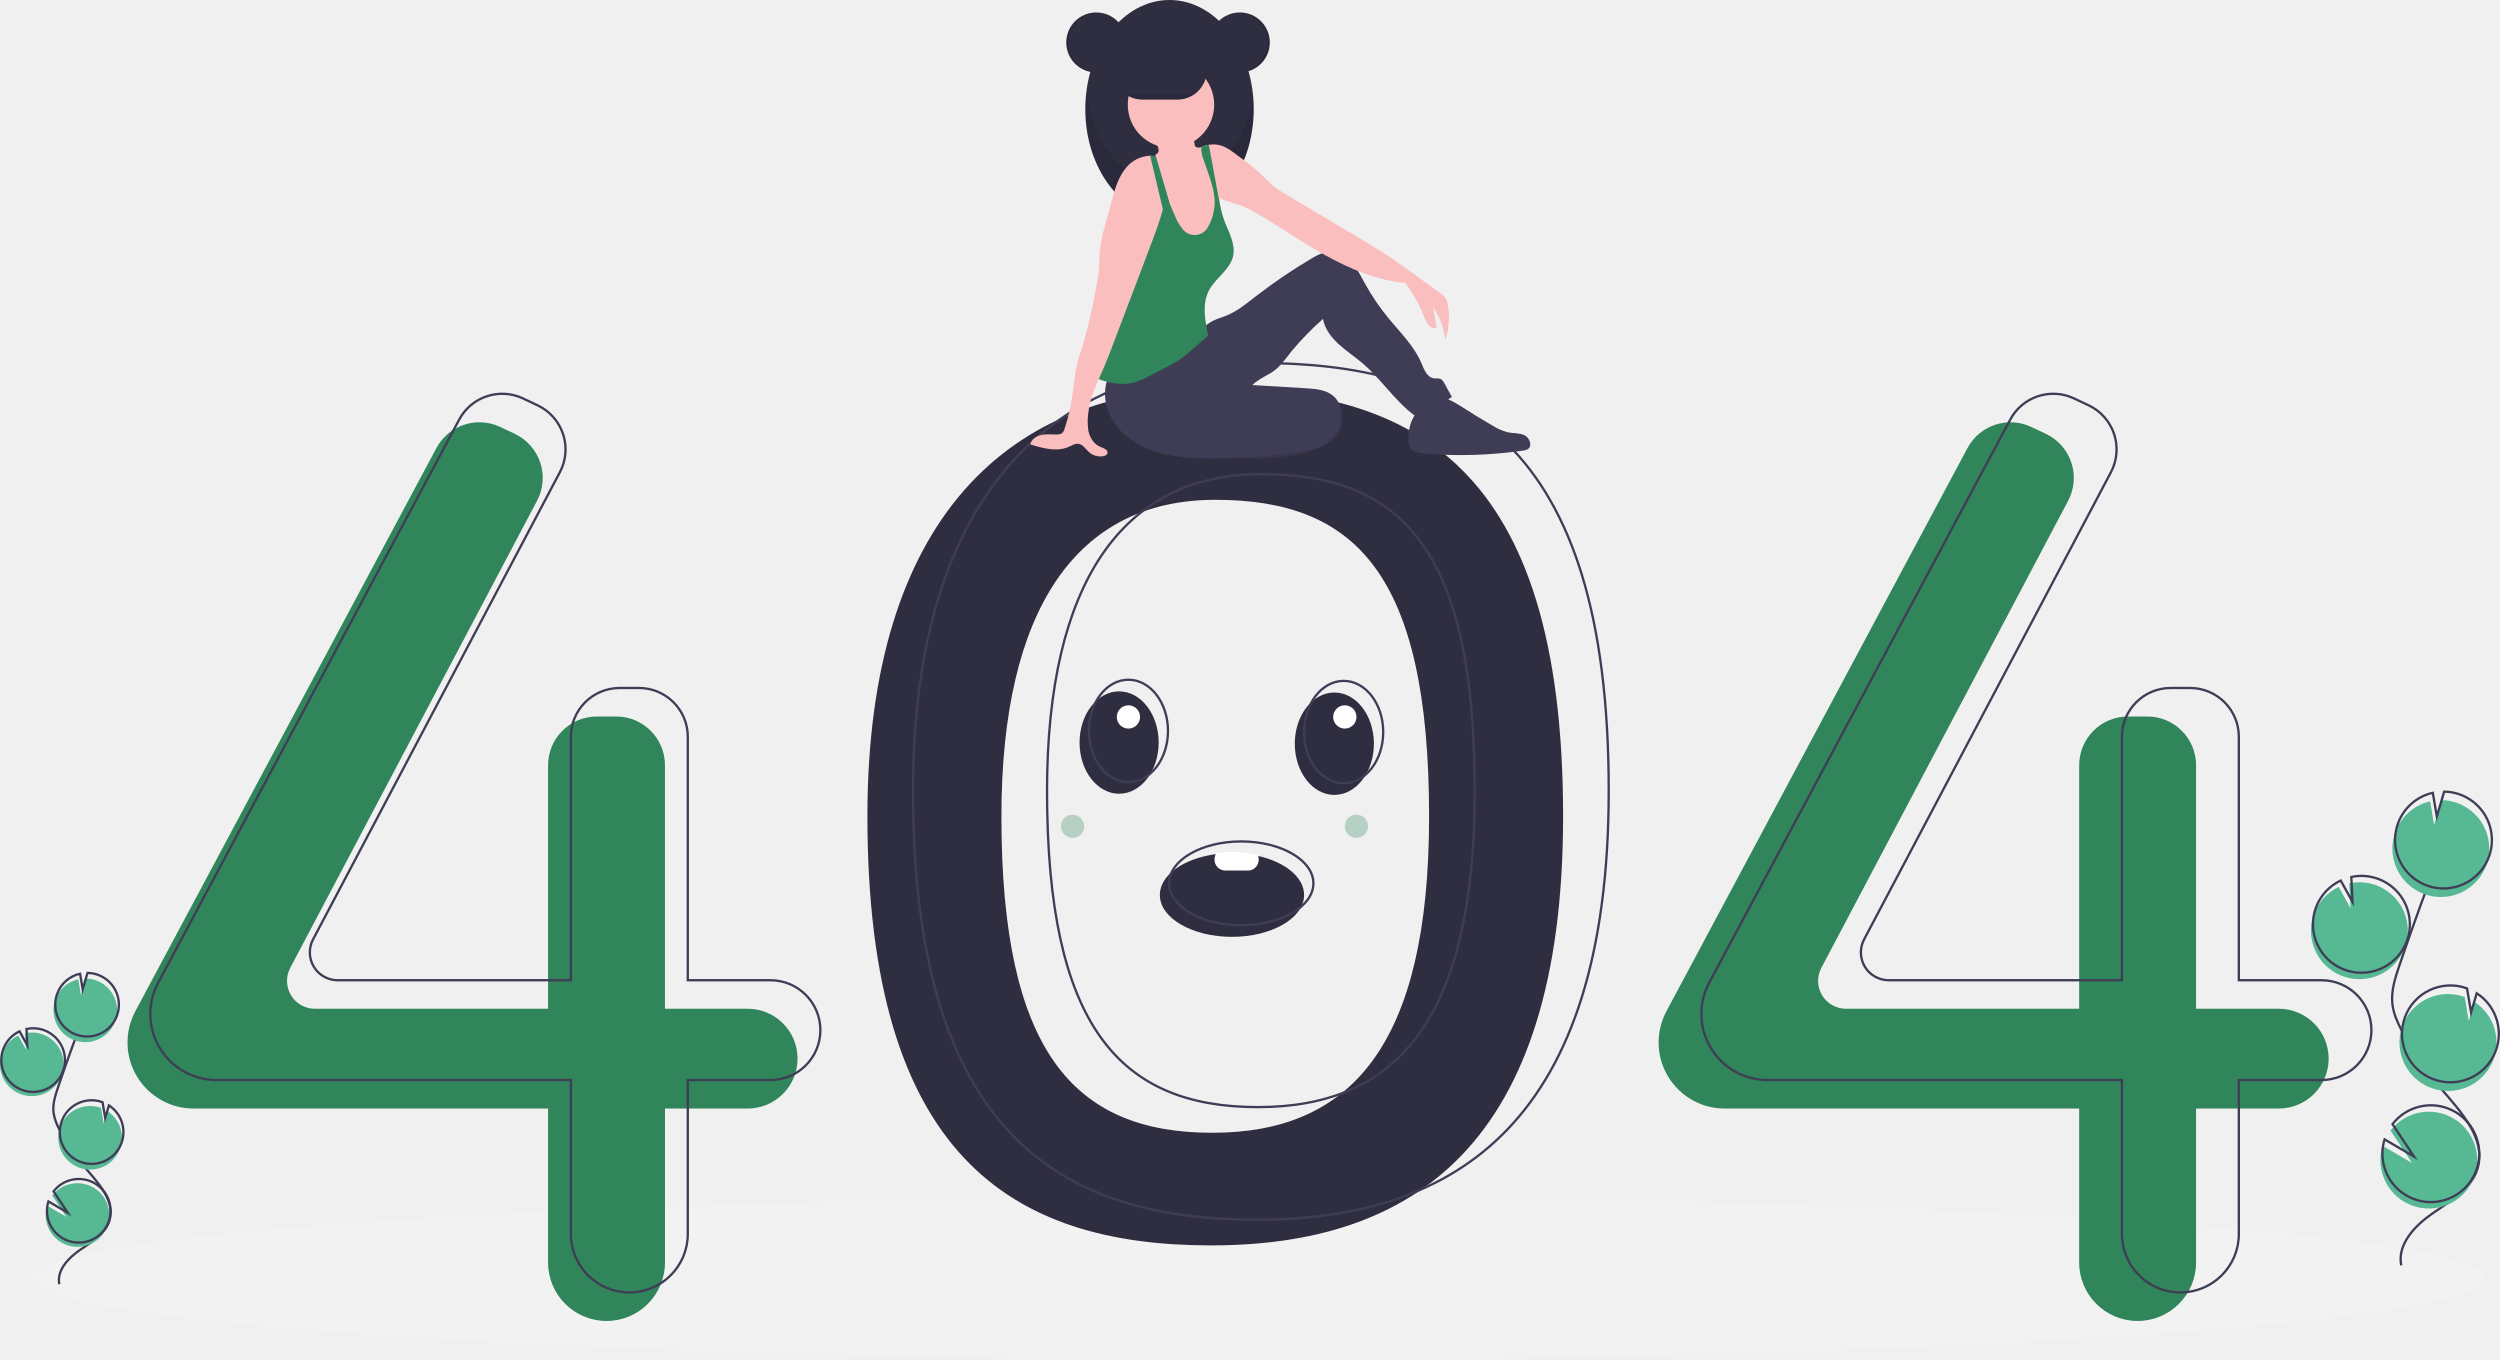
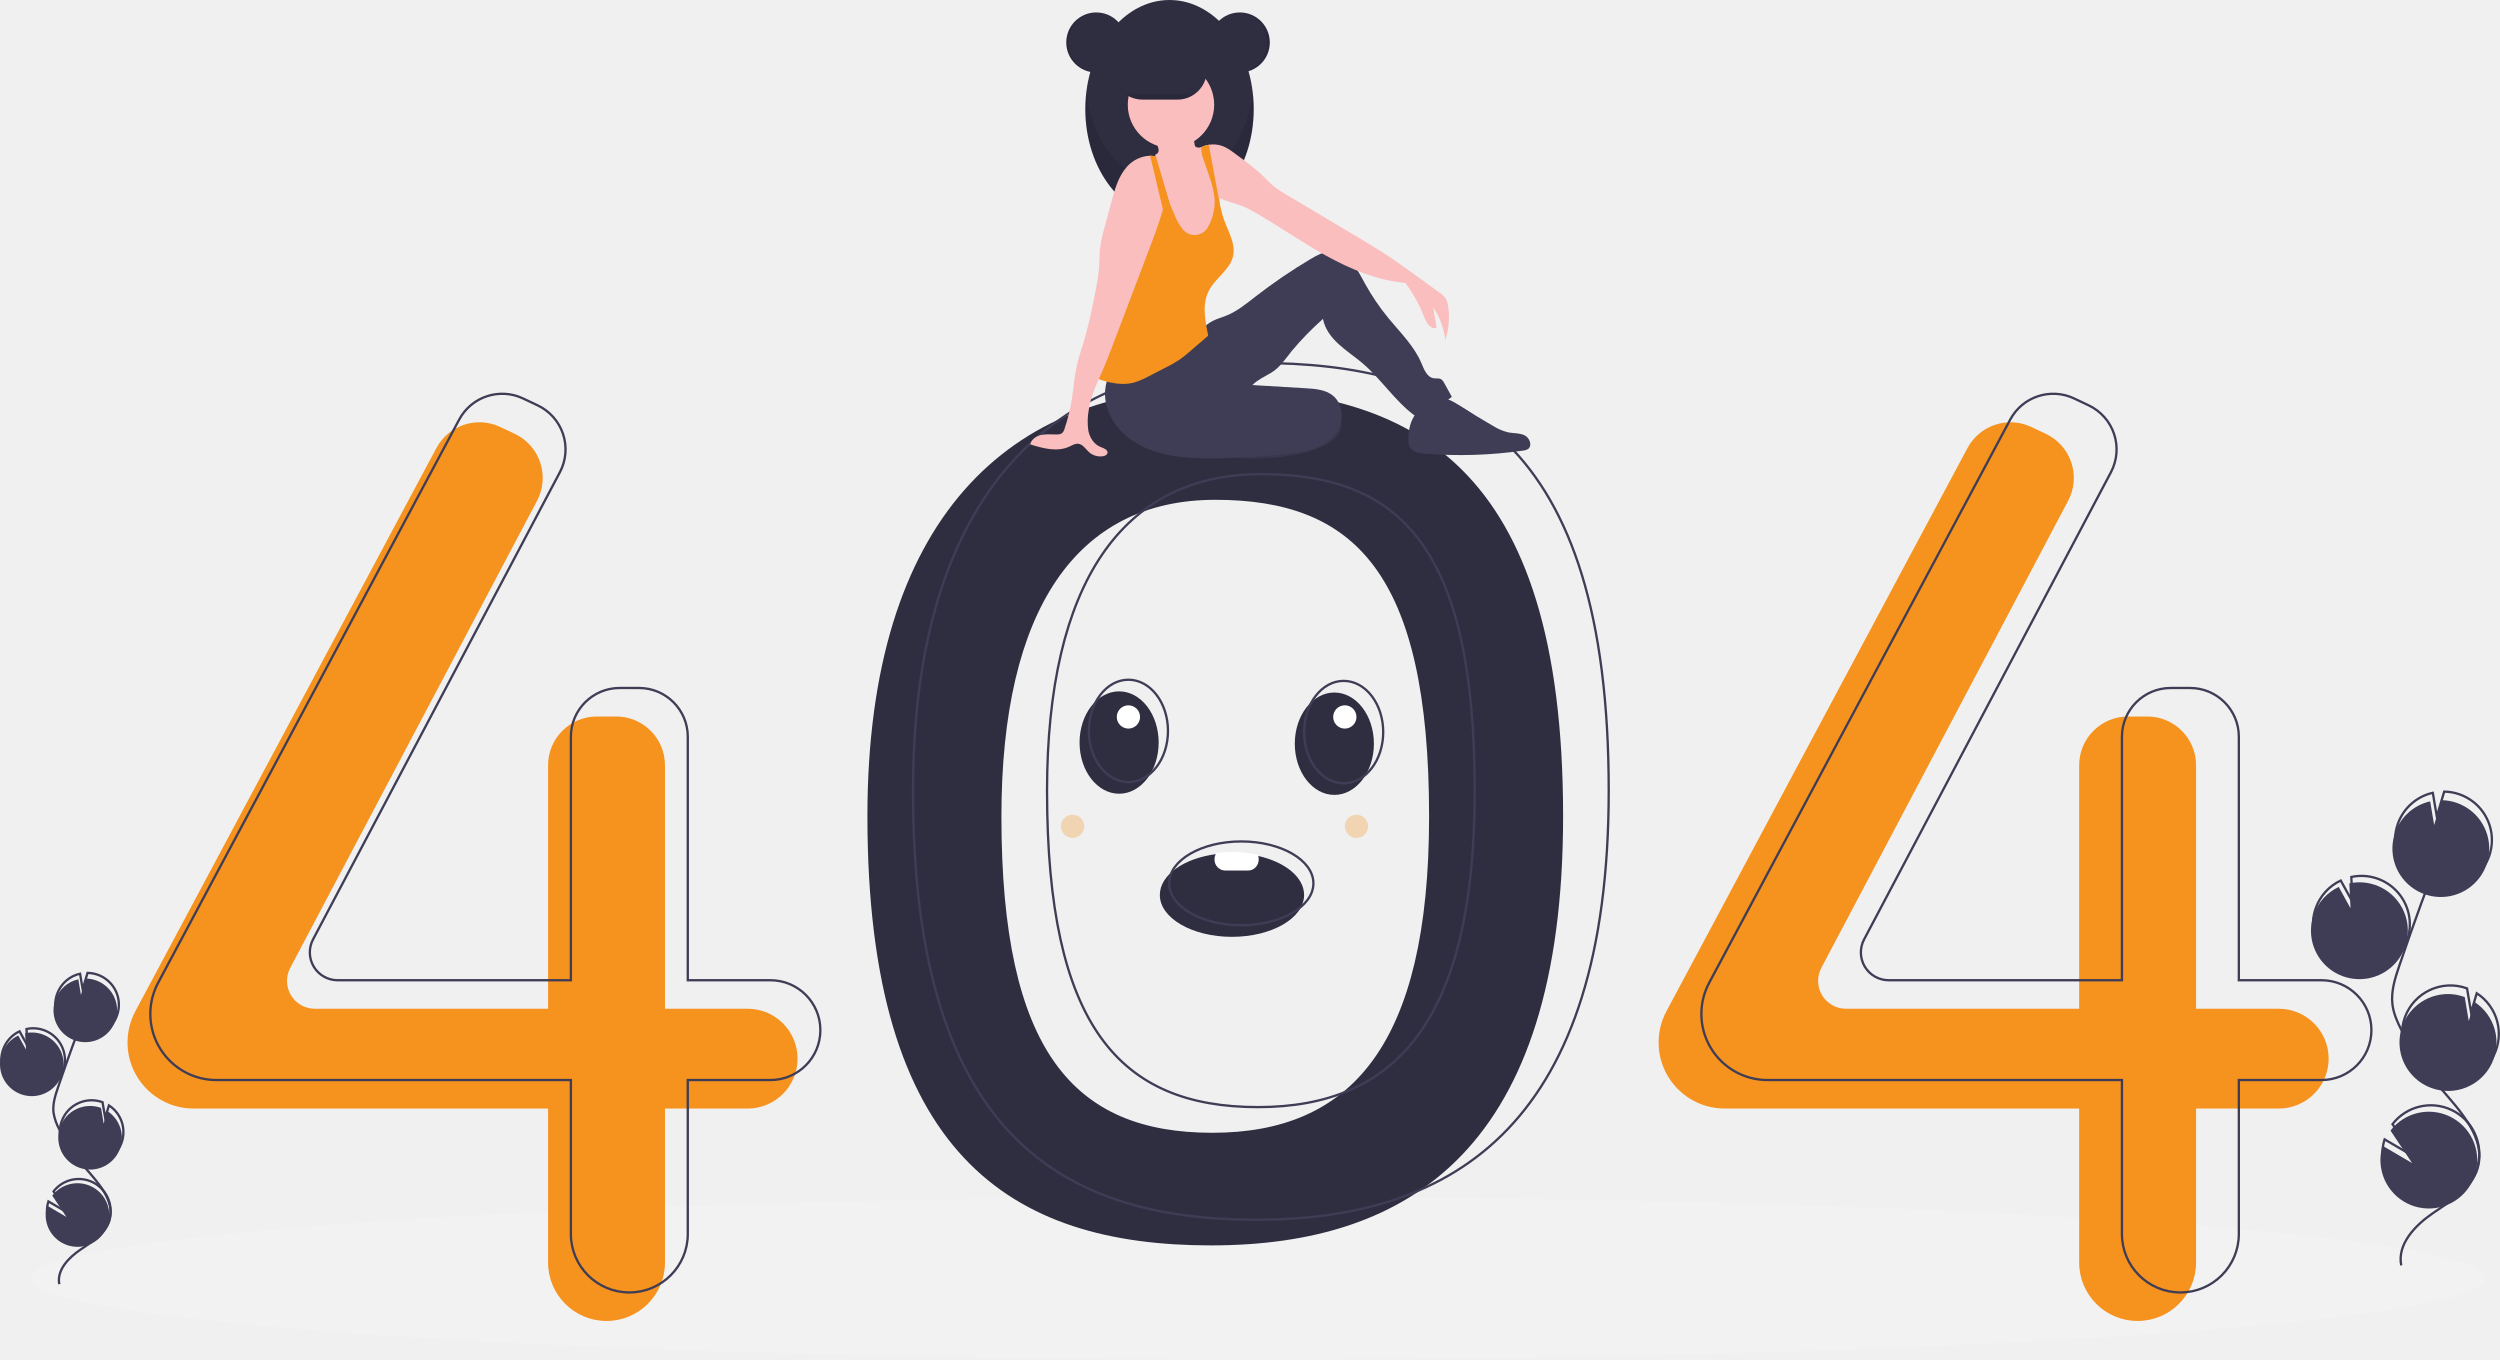
<svg xmlns="http://www.w3.org/2000/svg" data-name="Layer 1" width="1074.392" height="584.231">
  <ellipse cx="540.643" cy="549.309" rx="527.5" ry="34.922" fill="#f2f2f2" />
  <path d="M520.426 167.01c-85.944 0-147.651 55.14-147.651 183.798 0 145.813 61.707 184.41 147.65 184.41s151.328-42.273 151.328-184.41c0-151.94-65.383-183.798-151.327-183.798zm.565 319.808c-59.527 0-90.626-34.923-90.626-135.916 0-89.112 32.372-136.105 91.899-136.105s91.899 30.868 91.899 136.105c0 98.447-33.646 135.916-93.172 135.916z" fill="#2f2e41" />
-   <path d="M321.311 433.517h-35.534v-104.64a20.956 20.956 0 0 0-20.956-20.956h-8.326a20.956 20.956 0 0 0-20.956 20.956v104.64h-100.23a11.963 11.963 0 0 1-10.578-17.552l106.083-200.78a20.956 20.956 0 0 0-9.58-28.74l-6.263-2.957a20.956 20.956 0 0 0-27.43 9.07L58.162 434.591a28.416 28.416 0 0 0-3.357 13.396 28.416 28.416 0 0 0 28.416 28.416H235.54v66.167a25.119 25.119 0 0 0 25.119 25.12 25.119 25.119 0 0 0 25.119-25.12v-66.167h35.534a21.443 21.443 0 0 0 21.443-21.443 21.443 21.443 0 0 0-21.443-21.443zM979.308 433.517h-35.534v-104.64a20.956 20.956 0 0 0-20.956-20.956h-8.327a20.956 20.956 0 0 0-20.956 20.956v104.64h-100.23a11.963 11.963 0 0 1-10.577-17.552l106.082-200.78a20.956 20.956 0 0 0-9.58-28.74l-6.263-2.957a20.956 20.956 0 0 0-27.429 9.07L716.157 434.591a28.416 28.416 0 0 0-3.356 13.396 28.416 28.416 0 0 0 28.416 28.416h152.318v66.167a25.119 25.119 0 0 0 25.12 25.12 25.119 25.119 0 0 0 25.118-25.12v-66.167h35.535a21.443 21.443 0 0 0 21.443-21.443 21.443 21.443 0 0 0-21.443-21.443z" fill="#30855a" />
+   <path d="M321.311 433.517h-35.534v-104.64a20.956 20.956 0 0 0-20.956-20.956h-8.326a20.956 20.956 0 0 0-20.956 20.956v104.64h-100.23a11.963 11.963 0 0 1-10.578-17.552l106.083-200.78a20.956 20.956 0 0 0-9.58-28.74l-6.263-2.957a20.956 20.956 0 0 0-27.43 9.07L58.162 434.591a28.416 28.416 0 0 0-3.357 13.396 28.416 28.416 0 0 0 28.416 28.416H235.54v66.167a25.119 25.119 0 0 0 25.119 25.12 25.119 25.119 0 0 0 25.119-25.12v-66.167h35.534a21.443 21.443 0 0 0 21.443-21.443 21.443 21.443 0 0 0-21.443-21.443zM979.308 433.517h-35.534v-104.64a20.956 20.956 0 0 0-20.956-20.956h-8.327a20.956 20.956 0 0 0-20.956 20.956v104.64h-100.23a11.963 11.963 0 0 1-10.577-17.552l106.082-200.78a20.956 20.956 0 0 0-9.58-28.74l-6.263-2.957a20.956 20.956 0 0 0-27.429 9.07L716.157 434.591a28.416 28.416 0 0 0-3.356 13.396 28.416 28.416 0 0 0 28.416 28.416h152.318v66.167a25.119 25.119 0 0 0 25.12 25.12 25.119 25.119 0 0 0 25.118-25.12v-66.167h35.535a21.443 21.443 0 0 0 21.443-21.443 21.443 21.443 0 0 0-21.443-21.443z" fill="#f6921e" />
  <path d="M331.114 421.264H295.58v-104.64a20.956 20.956 0 0 0-20.956-20.956h-8.327a20.956 20.956 0 0 0-20.956 20.956v104.64h-100.23a11.963 11.963 0 0 1-10.577-17.552l106.082-200.78a20.956 20.956 0 0 0-9.58-28.74l-6.263-2.957a20.956 20.956 0 0 0-27.429 9.07L67.963 422.338a28.416 28.416 0 0 0-3.356 13.396 28.416 28.416 0 0 0 28.416 28.416H245.34v66.167a25.119 25.119 0 0 0 25.12 25.119 25.119 25.119 0 0 0 25.119-25.12V464.15h35.534a21.443 21.443 0 0 0 21.443-21.443 21.443 21.443 0 0 0-21.443-21.443zM997.688 421.264h-35.535v-104.64a20.956 20.956 0 0 0-20.956-20.956h-8.326a20.956 20.956 0 0 0-20.956 20.956v104.64h-100.23a11.963 11.963 0 0 1-10.577-17.552l106.082-200.78a20.956 20.956 0 0 0-9.58-28.74l-6.263-2.957a20.956 20.956 0 0 0-27.43 9.07l-129.38 242.033a28.416 28.416 0 0 0-3.356 13.396 28.416 28.416 0 0 0 28.415 28.416h152.32v66.167a25.119 25.119 0 0 0 25.118 25.119 25.119 25.119 0 0 0 25.12-25.12V464.15h35.534a21.443 21.443 0 0 0 21.443-21.443 21.443 21.443 0 0 0-21.443-21.443zM540.03 155.982c-85.943 0-147.65 55.14-147.65 183.798 0 145.813 61.707 184.41 147.65 184.41s151.328-42.273 151.328-184.41c0-151.94-65.383-183.798-151.327-183.798zm.566 319.808c-59.527 0-90.626-34.923-90.626-135.916 0-89.112 32.372-136.105 91.899-136.105s91.899 30.868 91.899 136.105c0 98.447-33.645 135.916-93.172 135.916z" fill="none" stroke="#3f3d56" stroke-miterlimit="10" />
  <circle cx="471.141" cy="18.25" r="12.901" fill="#2f2e41" />
  <ellipse cx="502.607" cy="46.885" rx="36.186" ry="46.885" fill="#2f2e41" />
  <path d="M502.607 79.61c-18.127 0-33.14-17.27-35.775-39.805a60.976 60.976 0 0 0-.41 7.08c0 25.893 16.2 46.885 36.185 46.885s36.187-20.991 36.187-46.885a60.976 60.976 0 0 0-.41-7.08c-2.635 22.534-17.649 39.805-35.777 39.805z" opacity=".1" />
  <path d="M576.242 184.189c-.777 3.193-4.128 5.75-7.839 7.538-7.801 3.756-17.425 4.878-26.76 5.254a45.176 45.176 0 0 1-7.144-.132 20.537 20.537 0 0 1-12.25-5.632 1.68 1.68 0 0 1 .043-2.843c4.97-5.46 13.263-8.806 21.617-11.217 6.334-1.827 17.38-6.56 24.29-5.922 6.691.62 9.024 8.922 8.043 12.954z" fill="#3f3d56" />
  <path d="M576.242 184.189c-.777 3.193-4.128 5.75-7.839 7.538-7.801 3.756-17.425 4.878-26.76 5.254a45.176 45.176 0 0 1-7.144-.132 20.537 20.537 0 0 1-12.25-5.632 1.68 1.68 0 0 1 .043-2.843c4.97-5.46 13.263-8.806 21.617-11.217 6.334-1.827 17.38-6.56 24.29-5.922 6.691.62 9.024 8.922 8.043 12.954z" opacity=".1" />
  <path d="M477.044 160.321a19.77 19.77 0 0 0-1.199 15.075 26.34 26.34 0 0 0 8.83 12.497c10.094 8.092 23.987 9.205 36.924 9.093a284.65 284.65 0 0 0 33.905-2.324 40.538 40.538 0 0 0 11.002-2.554c4.222-1.827 7.933-5.178 9.436-9.526s.436-9.673-3.134-12.574c-3.137-2.55-7.463-2.9-11.498-3.143l-23.087-1.388c2.28-2.308 5.318-3.614 8.095-5.292 3.686-2.226 6.134-5.965 8.814-9.335a129.001 129.001 0 0 1 13.438-13.817c.752 4.31 3.478 7.85 6.688 10.824s6.908 5.369 10.243 8.2c8.079 6.859 13.896 16.167 22.393 22.5a43.829 43.829 0 0 0 16.048-8.011l-3.302-5.982a3.94 3.94 0 0 0-1.244-1.553c-.935-.575-2.14-.278-3.225-.441-2.901-.435-4.168-3.784-5.306-6.487-3.125-7.422-9.108-13.18-14.218-19.404a98.009 98.009 0 0 1-9.996-14.723c-1.717-3.102-3.288-6.331-5.618-9.003s-5.593-4.773-9.138-4.78c-3.132-.007-6.021 1.583-8.714 3.182a230.477 230.477 0 0 0-23.63 16.1c-3.944 3.061-7.864 6.296-12.49 8.173-1.947.79-4 1.33-5.869 2.292-3.273 1.685-5.757 4.535-8.431 7.065-9.538 9.023-22.596 14.869-35.717 15.336z" fill="#3f3d56" />
  <path d="M525.32 96.098a23.774 23.774 0 0 1-1.734 8.033 10.045 10.045 0 0 1-5.768 5.573 12.375 12.375 0 0 1-5.623.183 10.882 10.882 0 0 1-4.581-1.561c-2.165-1.489-3.245-4.144-3.638-6.743-.393-2.596-.217-5.249-.469-7.864a42.944 42.944 0 0 0-1.202-6.255c-.17-.683-.343-1.363-.513-2.042-.166-.68-.33-1.36-.481-2.04a44.287 44.287 0 0 1-.378-1.925 28.716 28.716 0 0 1-.233-1.643 18.423 18.423 0 0 0-.808-4.811 14.607 14.607 0 0 0-1.687-2.854c-.286-.409-.563-.818-.818-1.243a5.89 5.89 0 0 1-.972-3.748 3.286 3.286 0 0 1 .148-.6c.025-.076.053-.152.085-.224a1.802 1.802 0 0 0 1.23-1.149 3.433 3.433 0 0 0-.148-1.777 11.318 11.318 0 0 0-.96-2.288c-.264-.478-1.16-1.34-1.167-1.888-.013-1.101 2.14-1.989 3.011-2.423a16.796 16.796 0 0 1 8.597-1.743c1.904.129 3.968.714 5.019 2.31.944 1.438.818 3.3 1.22 4.971a1.47 1.47 0 0 0 .3.664 1.341 1.341 0 0 0 .74.34 4.55 4.55 0 0 0 1.415.057h.003a2.931 2.931 0 0 0 .371-.054 4.957 4.957 0 0 0 2.033-.878q.586-.156 1.18-.255a.251.251 0 0 0 .047-.01c1.577 4.976 1.781 10.31 3.072 15.375.638 2.52 1.554 5.01 1.683 7.603.01.113.013.23.016.346.019.834-.047 1.674-.013 2.504a6.981 6.981 0 0 0 .126 1.114 15.611 15.611 0 0 0 .525 1.744l.01.028c.06.182.116.368.164.554.034.135.066.267.09.402l.004.01a14.938 14.938 0 0 1 .104 4.207z" fill="#fbbebe" />
  <circle cx="503.237" cy="44.997" r="18.565" fill="#fbbebe" />
  <path d="M621.103 146.148a30.445 30.445 0 0 0-5.236-14.103q.722 4.295 1.448 8.587a3.214 3.214 0 0 1-3.367-1.035 10.337 10.337 0 0 1-1.766-3.276 67.466 67.466 0 0 0-8.21-14.735c-11.818-.985-23.501-5.884-33.895-11.596-10.396-5.708-20.125-12.552-30.383-18.502a43.573 43.573 0 0 0-5.545-2.832c-3.21-1.287-6.812-1.954-9.855-3.467-.205-.101-.41-.208-.61-.318a12.578 12.578 0 0 1-1.945-1.306 10.344 10.344 0 0 1-.931-.856 20.351 20.351 0 0 1-3.56-5.953c-1.632-3.613-2.215-7.97-3.845-11.583a11.203 11.203 0 0 1 2.502-1.765h.003c.132-.07.265-.136.4-.199a11.94 11.94 0 0 1 2.004-.733q.586-.156 1.18-.255a.251.251 0 0 0 .047-.01 11.566 11.566 0 0 1 5.491.435c2.587.875 4.767 2.621 6.942 4.273a114.02 114.02 0 0 1 10.148 8.05c1.793 1.717 3.43 3.605 5.358 5.166a42.144 42.144 0 0 0 5.057 3.351q15.656 9.327 31.315 18.65c3.534 2.105 7.07 4.21 10.526 6.438 5.248 3.386 10.308 7.055 15.365 10.72q4.47 3.239 8.936 6.48a9.728 9.728 0 0 1 2.533 2.34 8.472 8.472 0 0 1 1.123 3.434 31.387 31.387 0 0 1-1.23 14.6z" fill="#fbbebe" />
-   <path d="M529.923 110.06c-1.252 5.616-6.929 9.012-9.896 13.945-3.688 6.124-2.184 13.241-.8 20.255q-3.794 3.271-7.592 6.542c-1.397 1.199-2.794 2.404-4.298 3.465a57.35 57.35 0 0 1-6.86 3.94q-3.36 1.727-6.721 3.457a32.128 32.128 0 0 1-6.58 2.788c-4.414 1.133-9.103.34-13.47-.972a6.088 6.088 0 0 1-1.473-.601 2.394 2.394 0 0 1-.699-.633 3.91 3.91 0 0 1-.443-2.539c.443-7.35 2.24-14.547 4.03-21.69a85.26 85.26 0 0 1 3.849-12.577 85.077 85.077 0 0 1 5.415-10.15 68.368 68.368 0 0 1 7.93-11.514 18.479 18.479 0 0 0 3.675-4.739c1.117-2.549.686-5.472.913-8.247a17.148 17.148 0 0 1 1.633-6.007v-.003a17.093 17.093 0 0 1 1.743-2.883l.916 2.13q.302.7.597 1.395.387.896.768 1.787l2.197 5.113a21.59 21.59 0 0 0 3.335 5.944 6.5 6.5 0 0 0 11.123-.853 21.261 21.261 0 0 0 2.272-6.013 19.215 19.215 0 0 0 .252-7.835c-.758-5.01-2.889-10.126-4.437-14.78a14.945 14.945 0 0 1-1.08-4.87 3.351 3.351 0 0 1 .057-.56l.029-.146a11.94 11.94 0 0 1 2.004-.733q.585-.155 1.18-.255 2.044 11.064 4.094 22.128c.031.173.066.346.097.522.196 1.057.394 2.114.614 3.169.198.956.412 1.91.651 2.857l.01.028c.082.321.167.639.255.957l.003.009c.242.868.513 1.73.818 2.58 1.85 5.12 5.076 10.274 3.89 15.589z" fill="#30855a" />
+   <path d="M529.923 110.06c-1.252 5.616-6.929 9.012-9.896 13.945-3.688 6.124-2.184 13.241-.8 20.255q-3.794 3.271-7.592 6.542c-1.397 1.199-2.794 2.404-4.298 3.465a57.35 57.35 0 0 1-6.86 3.94q-3.36 1.727-6.721 3.457a32.128 32.128 0 0 1-6.58 2.788c-4.414 1.133-9.103.34-13.47-.972a6.088 6.088 0 0 1-1.473-.601 2.394 2.394 0 0 1-.699-.633 3.91 3.91 0 0 1-.443-2.539c.443-7.35 2.24-14.547 4.03-21.69a85.26 85.26 0 0 1 3.849-12.577 85.077 85.077 0 0 1 5.415-10.15 68.368 68.368 0 0 1 7.93-11.514 18.479 18.479 0 0 0 3.675-4.739c1.117-2.549.686-5.472.913-8.247a17.148 17.148 0 0 1 1.633-6.007v-.003a17.093 17.093 0 0 1 1.743-2.883l.916 2.13q.302.7.597 1.395.387.896.768 1.787l2.197 5.113a21.59 21.59 0 0 0 3.335 5.944 6.5 6.5 0 0 0 11.123-.853 21.261 21.261 0 0 0 2.272-6.013 19.215 19.215 0 0 0 .252-7.835c-.758-5.01-2.889-10.126-4.437-14.78a14.945 14.945 0 0 1-1.08-4.87 3.351 3.351 0 0 1 .057-.56l.029-.146a11.94 11.94 0 0 1 2.004-.733q.585-.155 1.18-.255 2.044 11.064 4.094 22.128c.031.173.066.346.097.522.196 1.057.394 2.114.614 3.169.198.956.412 1.91.651 2.857l.01.028c.082.321.167.639.255.957l.003.009c.242.868.513 1.73.818 2.58 1.85 5.12 5.076 10.274 3.89 15.589z" fill="#f6921e" />
  <path d="M605.267 188.993a6.583 6.583 0 0 0 .61 3.143c1.162 2.123 3.95 2.606 6.363 2.805a188.377 188.377 0 0 0 42.265-1.288 4.886 4.886 0 0 0 2.152-.668c1.99-1.395.763-4.795-1.41-5.883s-4.751-.826-7.135-1.298a22.48 22.48 0 0 1-6.678-2.896q-7.252-4.167-14.293-8.688c-2.794-1.795-6.093-3.71-9.24-2.646-8.525 2.884-12.69 8.222-12.634 17.419z" fill="#3f3d56" />
  <path d="M501.383 82.99v.002a7.75 7.75 0 0 1-.072.39c-.035.215-.076.432-.116.646a77.708 77.708 0 0 1-1.42 5.962c-1.51 5.46-3.533 10.831-5.54 16.124L478.07 148.69c-1.36 3.574-2.716 7.152-4.26 10.654-.517 1.168-1.048 2.344-1.577 3.534-1.894 4.257-3.713 8.653-4.317 13.184a27.45 27.45 0 0 0-.192 9.04c.604 2.97 2.407 5.872 5.23 6.97 1.378.538 3.35 1.259 2.973 2.69-.204.787-1.098 1.171-1.9 1.303a7.312 7.312 0 0 1-5.966-1.718c-1.508-1.337-2.666-3.417-4.67-3.64-1.388-.151-2.665.68-3.936 1.261-5.186 2.37-11.228.712-16.674-.972.427-2.206 2.643-3.66 4.842-4.1 2.2-.444 4.475-.129 6.718-.189a3.51 3.51 0 0 0 2.042-.525 3.705 3.705 0 0 0 1.102-1.882 78.964 78.964 0 0 0 3.212-13.146c.724-4.667 1.026-9.406 2.058-14.016.803-3.596 2.042-7.08 3.106-10.61a224.682 224.682 0 0 0 5.06-22.077 78.02 78.02 0 0 0 1.425-9.367c.18-2.612.095-5.236.346-7.839a60.888 60.888 0 0 1 2.112-9.996l2.885-10.69c1.426-5.27 2.955-10.745 6.567-14.842a13.962 13.962 0 0 1 10.029-4.79 9.882 9.882 0 0 1 2.13.23c.116.029.233.057.349.089a8.634 8.634 0 0 1 2.174.9c1.114-.709 1.68-.46 2.42.632a6.973 6.973 0 0 1 .881 3.795 52.424 52.424 0 0 1-.856 10.415z" fill="#fbbebe" />
-   <path d="M502.607 87.162l-.047.047-.255.255-2.53 2.526-1.24-5.207-4.25-17.854a9.882 9.882 0 0 1 2.13.23 3.286 3.286 0 0 1 .148-.602l.201.69 1.441 4.902 2.728 9.308.45 1.532v.003z" fill="#30855a" />
+   <path d="M502.607 87.162l-.047.047-.255.255-2.53 2.526-1.24-5.207-4.25-17.854a9.882 9.882 0 0 1 2.13.23 3.286 3.286 0 0 1 .148-.602l.201.69 1.441 4.902 2.728 9.308.45 1.532v.003z" fill="#f6921e" />
  <path d="M518.661 30.203a12.582 12.582 0 0 1-3.7 8.896 12.314 12.314 0 0 1-1.36 1.176 12.528 12.528 0 0 1-7.536 2.524h-15.096a12.59 12.59 0 0 1 0-25.18h15.096a12.63 12.63 0 0 1 12.596 12.584z" fill="#2f2e41" />
  <circle cx="532.815" cy="18.25" r="12.901" fill="#2f2e41" />
  <path d="M532.5 5.35c-.158 0-.315.006-.472.011a12.898 12.898 0 0 1 0 25.779c.157.005.314.012.472.012a12.901 12.901 0 1 0 0-25.803zM471.141 5.35c.158 0 .315.006.472.011a12.898 12.898 0 0 0 0 25.779c-.157.005-.314.012-.472.012a12.901 12.901 0 0 1 0-25.803zM513.6 40.275a12.528 12.528 0 0 1-7.535 2.524h-15.096a12.528 12.528 0 0 1-7.536-2.524z" opacity=".1" />
  <path d="M611.086 133.756s3.252 9.372 6.229 6.876l-2.373-12.25z" fill="#fbbebe" />
-   <path d="M1006.864 419.55a20.813 20.813 0 1 0 2.771-39.916l.521 10.713-5.068-9.18a20.734 20.734 0 0 0-10.683 11.722 20.408 20.408 0 0 0-1.198 5.63 20.809 20.809 0 0 0 13.657 21.03z" fill="#57b894" />
+   <path d="M1006.864 419.55a20.813 20.813 0 1 0 2.771-39.916l.521 10.713-5.068-9.18a20.734 20.734 0 0 0-10.683 11.722 20.408 20.408 0 0 0-1.198 5.63 20.809 20.809 0 0 0 13.657 21.03z" fill="#3f3d56" />
  <path d="M1031.941 543.793c-1.789-9.11 5.963-17.187 13.621-22.436s16.605-10.408 19.218-19.317c3.755-12.804-7.43-24.53-16.136-34.642a125.3 125.3 0 0 1-16.523-24.557c-1.812-3.533-3.476-7.226-3.953-11.167-.686-5.675 1.137-11.323 2.974-16.736q9.18-27.052 19.629-53.65" fill="none" stroke="#3f3d56" stroke-miterlimit="10" />
  <path d="M1007.72 416.792a20.813 20.813 0 1 0 2.773-39.916l.52 10.713-5.068-9.18a20.734 20.734 0 0 0-10.683 11.722 20.408 20.408 0 0 0-1.197 5.63 20.809 20.809 0 0 0 13.656 21.03z" fill="none" stroke="#3f3d56" stroke-miterlimit="10" />
-   <path d="M1029.397 357.588a20.788 20.788 0 0 1 14.98-13.197l1.714 10.183 3.177-10.695a20.81 20.81 0 1 1-19.87 13.71z" fill="#57b894" />
+   <path d="M1029.397 357.588a20.788 20.788 0 0 1 14.98-13.197l1.714 10.183 3.177-10.695a20.81 20.81 0 1 1-19.87 13.71z" fill="#3f3d56" />
  <path d="M1030.54 353.91a20.788 20.788 0 0 1 14.98-13.197l1.714 10.184 3.177-10.696a20.81 20.81 0 1 1-19.87 13.71z" fill="none" stroke="#3f3d56" stroke-miterlimit="10" />
-   <path d="M1044.99 467.604a20.81 20.81 0 0 0 18.42-37.022l-2.441 8.219-1.732-10.304a.362.362 0 0 0-.053-.02 20.811 20.811 0 1 0-14.193 39.127z" fill="#57b894" />
+   <path d="M1044.99 467.604a20.81 20.81 0 0 0 18.42-37.022l-2.441 8.219-1.732-10.304a.362.362 0 0 0-.053-.02 20.811 20.811 0 1 0-14.193 39.127z" fill="#3f3d56" />
  <path d="M1045.981 463.88a20.81 20.81 0 0 0 18.419-37.023l-2.441 8.22-1.731-10.305a.362.362 0 0 0-.053-.02 20.811 20.811 0 1 0-14.194 39.128z" fill="none" stroke="#3f3d56" stroke-miterlimit="10" />
-   <path d="M1023.324 502.167a20.801 20.801 0 1 0 4.01-16.297l9.273 13.956-12.67-7.408a20.616 20.616 0 0 0-.613 9.749z" fill="#57b894" />
+   <path d="M1023.324 502.167a20.801 20.801 0 1 0 4.01-16.297l9.273 13.956-12.67-7.408a20.616 20.616 0 0 0-.613 9.749z" fill="#3f3d56" />
  <path d="M1024.18 499.409a20.801 20.801 0 1 0 4.012-16.297l9.272 13.956-12.67-7.407a20.616 20.616 0 0 0-.613 9.748z" fill="none" stroke="#3f3d56" stroke-miterlimit="10" />
-   <path d="M9.007 470.249a13.674 13.674 0 1 0 1.821-26.225l.343 7.038-3.33-6.032a13.623 13.623 0 0 0-7.02 7.702 13.409 13.409 0 0 0-.786 3.7 13.672 13.672 0 0 0 8.972 13.817z" fill="#57b894" />
+   <path d="M9.007 470.249a13.674 13.674 0 1 0 1.821-26.225l.343 7.038-3.33-6.032a13.623 13.623 0 0 0-7.02 7.702 13.409 13.409 0 0 0-.786 3.7 13.672 13.672 0 0 0 8.972 13.817z" fill="#3f3d56" />
  <path d="M25.484 551.879c-1.176-5.986 3.918-11.292 8.949-14.741s10.91-6.838 12.626-12.692c2.467-8.412-4.881-16.116-10.601-22.76a82.324 82.324 0 0 1-10.856-16.135 22.21 22.21 0 0 1-2.597-7.336c-.451-3.729.747-7.44 1.954-10.996q6.03-17.774 12.896-35.25" fill="none" stroke="#3f3d56" stroke-miterlimit="10" />
  <path d="M9.57 468.437a13.674 13.674 0 1 0 1.822-26.225l.342 7.038-3.33-6.032a13.623 13.623 0 0 0-7.02 7.702 13.41 13.41 0 0 0-.786 3.699 13.672 13.672 0 0 0 8.973 13.818z" fill="none" stroke="#3f3d56" stroke-miterlimit="10" />
-   <path d="M23.812 429.539a13.658 13.658 0 0 1 9.842-8.671l1.126 6.69 2.088-7.026a13.673 13.673 0 1 1-13.056 9.007z" fill="#57b894" />
+   <path d="M23.812 429.539a13.658 13.658 0 0 1 9.842-8.671l1.126 6.69 2.088-7.026a13.673 13.673 0 1 1-13.056 9.007z" fill="#3f3d56" />
  <path d="M24.563 427.123a13.658 13.658 0 0 1 9.842-8.671l1.126 6.69 2.088-7.027a13.673 13.673 0 1 1-13.056 9.008z" fill="none" stroke="#3f3d56" stroke-miterlimit="10" />
-   <path d="M34.058 501.822a13.673 13.673 0 0 0 12.101-24.325l-1.604 5.4-1.137-6.77a.238.238 0 0 0-.035-.013 13.673 13.673 0 1 0-9.325 25.708z" fill="#57b894" />
+   <path d="M34.058 501.822a13.673 13.673 0 0 0 12.101-24.325l-1.604 5.4-1.137-6.77a.238.238 0 0 0-.035-.013 13.673 13.673 0 1 0-9.325 25.708z" fill="#3f3d56" />
  <path d="M34.708 499.374A13.673 13.673 0 0 0 46.81 475.05l-1.604 5.4-1.137-6.77a.238.238 0 0 0-.035-.013 13.673 13.673 0 1 0-9.326 25.707z" fill="none" stroke="#3f3d56" stroke-miterlimit="10" />
-   <path d="M19.822 524.53a13.667 13.667 0 1 0 2.635-10.708l6.092 9.17-8.324-4.867a13.545 13.545 0 0 0-.403 6.405z" fill="#57b894" />
+   <path d="M19.822 524.53a13.667 13.667 0 1 0 2.635-10.708l6.092 9.17-8.324-4.867a13.545 13.545 0 0 0-.403 6.405z" fill="#3f3d56" />
  <path d="M20.385 522.718a13.667 13.667 0 1 0 2.635-10.708l6.092 9.17-8.324-4.867a13.545 13.545 0 0 0-.403 6.405z" fill="none" stroke="#3f3d56" stroke-miterlimit="10" />
  <ellipse cx="480.946" cy="319.115" rx="17" ry="22" fill="#2f2e41" />
  <ellipse cx="573.446" cy="319.615" rx="17" ry="22" fill="#2f2e41" />
  <path d="M560.446 384.615c0 9.94-13.88 18-31 18s-31-8.06-31-18c0-8.61 10.41-15.81 24.32-17.57a50.104 50.104 0 0 1 6.68-.43 50.699 50.699 0 0 1 11.13 1.2c11.62 2.59 19.87 9.14 19.87 16.8z" fill="#2f2e41" />
  <ellipse cx="484.946" cy="314.115" rx="17" ry="22" fill="none" stroke="#3f3d56" stroke-miterlimit="10" />
  <ellipse cx="577.446" cy="314.615" rx="17" ry="22" fill="none" stroke="#3f3d56" stroke-miterlimit="10" />
  <ellipse cx="533.446" cy="379.615" rx="31" ry="18" fill="none" stroke="#3f3d56" stroke-miterlimit="10" />
  <path d="M540.946 369.316a4.937 4.937 0 0 1-1.32 3.392 4.339 4.339 0 0 1-3.18 1.407h-10a4.664 4.664 0 0 1-4.5-4.8 4.905 4.905 0 0 1 .82-2.74 47.02 47.02 0 0 1 6.68-.46 47.665 47.665 0 0 1 11.13 1.28 5.067 5.067 0 0 1 .37 1.92z" fill="#fff" />
  <circle cx="484.946" cy="308.115" r="5" fill="#fff" />
  <circle cx="577.946" cy="308.115" r="5" fill="#fff" />
-   <circle cx="582.946" cy="355.115" r="5" fill="#30855a" opacity=".3" />
-   <circle cx="460.946" cy="355.115" r="5" fill="#30855a" opacity=".3" />
+   <circle cx="582.946" cy="355.115" r="5" fill="#f6921e" opacity=".3" />
+   <circle cx="460.946" cy="355.115" r="5" fill="#f6921e" opacity=".3" />
</svg>
